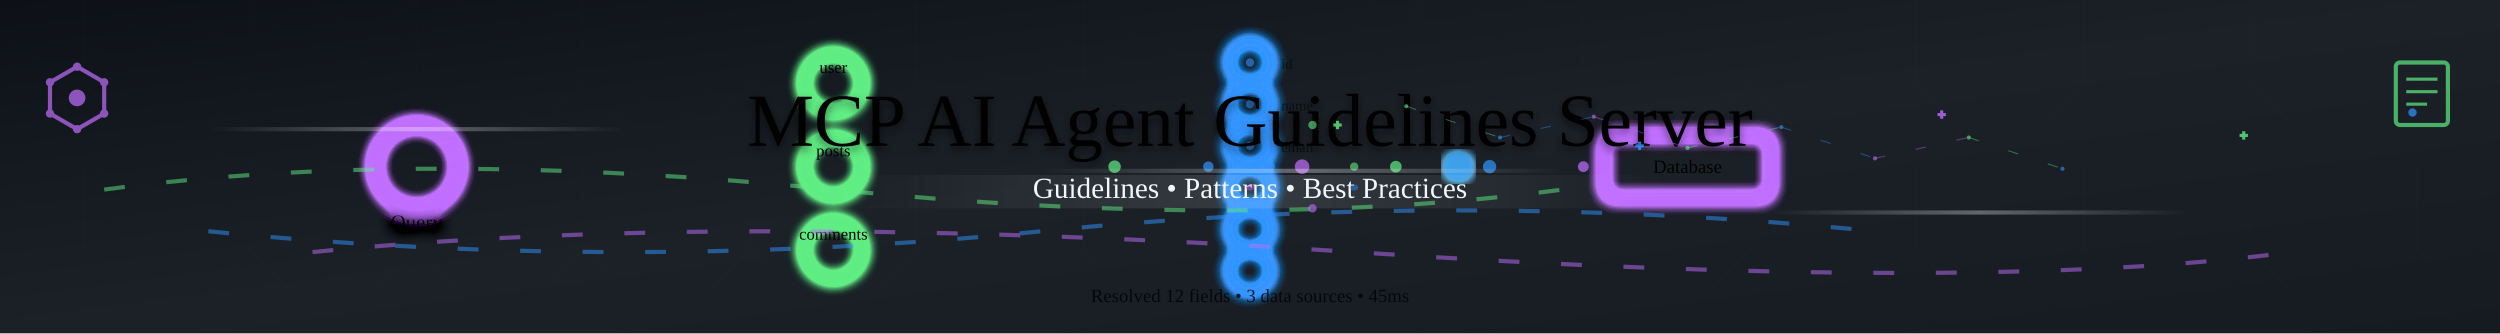
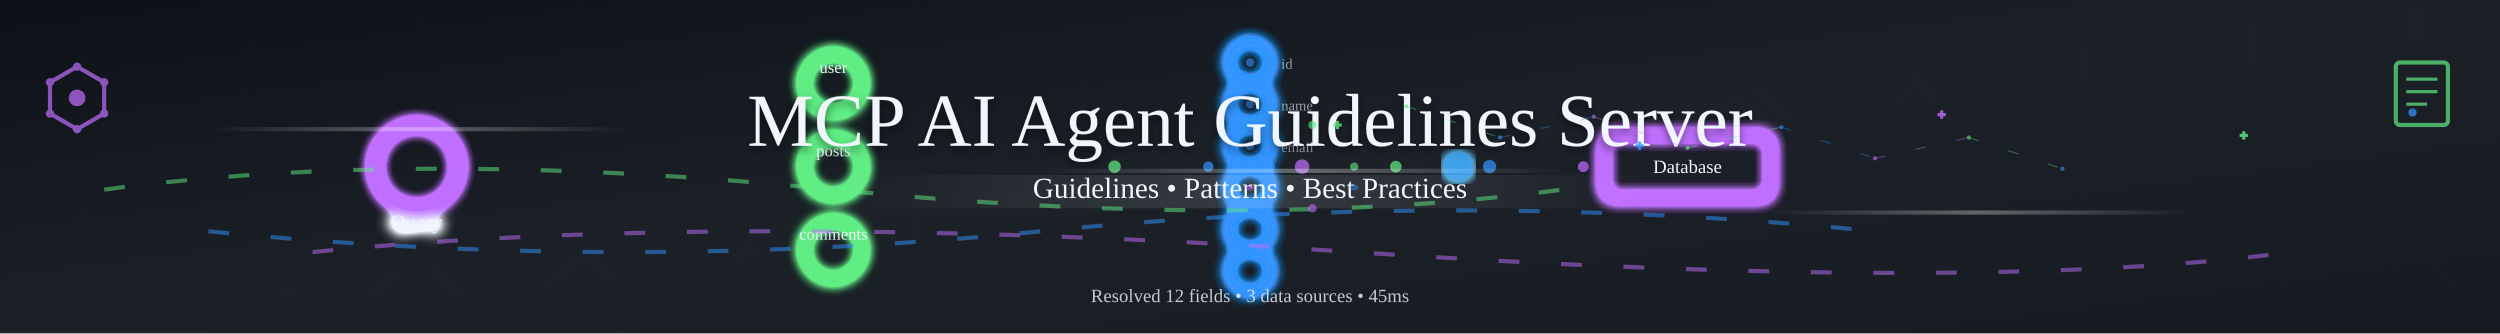
<svg xmlns="http://www.w3.org/2000/svg" width="1200" height="160" viewBox="0 0 1200 160" role="img" aria-label="GraphQL Query Resolution">
  <defs>
    <linearGradient id="bgGraphQLGrad" x1="0%" y1="0%" x2="100%" y2="100%">
      <stop offset="0%" style="stop-color:#0d1117;stop-opacity:1">
        <animate attributeName="stop-color" values="#0d1117;#161b22;#0d1117" dur="5.0s" repeatCount="indefinite" />
      </stop>
      <stop offset="50%" style="stop-color:#1c2128;stop-opacity:1" />
      <stop offset="100%" style="stop-color:#161b22;stop-opacity:1">
        <animate attributeName="stop-color" values="#161b22;#0d1117;#161b22" dur="5.0s" repeatCount="indefinite" />
      </stop>
    </linearGradient>
    <radialGradient id="queryGlow" cx="50%" cy="50%" r="50%">
      <stop offset="0%" style="stop-color:#C06EFF;stop-opacity:1" />
      <stop offset="50%" style="stop-color:#5FED83;stop-opacity:0.6" />
      <stop offset="100%" style="stop-color:#3094FF;stop-opacity:0" />
    </radialGradient>
    <filter id="glow" x="-50%" y="-50%" width="200%" height="200%">
      <feGaussianBlur stdDeviation="3" result="blur" />
      <feColorMatrix in="blur" type="matrix" values="1 0 0 0 0  0 1 0 0 0  0 0 1 0 0  0 0 0 8 0" result="glow" />
      <feMerge>
        <feMergeNode in="glow" />
        <feMergeNode in="SourceGraphic" />
      </feMerge>
    </filter>
    <filter id="dropShadow" x="-50%" y="-50%" width="200%" height="200%">
      <feGaussianBlur in="SourceAlpha" stdDeviation="2" />
      <feOffset dx="0" dy="2" result="offsetblur" />
      <feFlood flood-color="#000000" flood-opacity="0.5" />
      <feComposite in2="offsetblur" operator="in" />
      <feMerge>
        <feMergeNode />
        <feMergeNode in="SourceGraphic" />
      </feMerge>
    </filter>
    <linearGradient id="shine11" x1="0%" y1="0%" x2="100%" y2="0%">
      <stop offset="0%" style="stop-color:#ffffff;stop-opacity:0" />
      <stop offset="50%" style="stop-color:#ffffff;stop-opacity:0.8" />
      <stop offset="100%" style="stop-color:#ffffff;stop-opacity:0" />
      <animate attributeName="x1" values="-100%;200%" dur="1.5s" repeatCount="indefinite" />
      <animate attributeName="x2" values="0%;300%" dur="1.5s" repeatCount="indefinite" />
    </linearGradient>
    <pattern id="treePattern" x="0" y="0" width="80" height="80" patternUnits="userSpaceOnUse">
      <path d="M 40 0 L 40 40 M 40 40 L 20 60 M 40 40 L 60 60" stroke="#30363d" stroke-width="0.5" opacity="0.2" />
    </pattern>
  </defs>
  <style>
    @media (prefers-color-scheme: dark) {
      .text-primary { fill: #f0f6fc; font-family: 'SF Pro Display', -apple-system, BlinkMacSystemFont, 'Segoe UI', 'Roboto', 'Helvetica Neue', Arial, sans-serif; font-weight: 700; letter-spacing: -0.5px; }
      .text-secondary { fill: #c9d1d9; font-family: 'SF Pro Text', -apple-system, BlinkMacSystemFont, 'Segoe UI', 'Roboto', 'Helvetica Neue', Arial, sans-serif; font-weight: 500; letter-spacing: 0.5px; }
    }
    @media (prefers-color-scheme: light) {
      .text-primary { fill: #24292f; font-family: 'SF Pro Display', -apple-system, BlinkMacSystemFont, 'Segoe UI', 'Roboto', 'Helvetica Neue', Arial, sans-serif; font-weight: 700; letter-spacing: -0.5px; }
      .text-secondary { fill: #1f2328; font-family: 'SF Pro Text', -apple-system, BlinkMacSystemFont, 'Segoe UI', 'Roboto', 'Helvetica Neue', Arial, sans-serif; font-weight: 500; letter-spacing: 0.5px; }
    }
    
    .query-node { 
      animation: node-resolve 3.5s cubic-bezier(0.4, 0, 0.2, 1) infinite; 
      transform-origin: center;
    }
    @keyframes node-resolve {
      0%, 100% { opacity: 0.4; transform: scale(2.0); }
      50% { opacity: 1; transform: scale(2.3); }
    }
    
    .resolver-path {
      stroke-dasharray: 200;
      stroke-dashoffset: 200;
      animation: resolve-trace 4s ease-out infinite;
    }
    @keyframes resolve-trace {
      to { stroke-dashoffset: 0; }
    }
    
    .field-pulse {
      animation: field-highlight 2.5s ease-in-out infinite;
    }
    @keyframes field-highlight {
      0%, 100% { opacity: 0.3; }
      50% { opacity: 1; }
    }
    
    .data-fetch {
      animation: fetch-travel 3s linear infinite;
    }
    @keyframes fetch-travel {
      0% { opacity: 0; transform: translateX(0); }
      20% { opacity: 1; }
      80% { opacity: 1; }
      100% { opacity: 0; transform: translateX(600.0px); }
    }
    
    .graphql-logo {
      animation: logo-rotate 20s linear infinite;
      transform-origin: center;
    }
    @keyframes logo-rotate {
      to { transform: rotate(360deg); }
    }
    
    @media (prefers-reduced-motion: reduce) { 
      * { animation: none !important; } 
    }
  
    /* Enhanced header particle effects */
    .h-particle {
      animation: h-particle-rise 5s ease-out infinite;
    }
    @keyframes h-particle-rise {
      0% { opacity: 0; transform: translateY(60px) scale(0); }
      50% { opacity: 1; transform: translateY(30px) scale(2.5); }
      100% { opacity: 0; transform: translateY(0) scale(0); }
    }
    
    .h-sparkle {
      animation: h-sparkle-twinkle 2s ease-in-out infinite;
      transform-origin: center;
    }
    @keyframes h-sparkle-twinkle {
      0%, 100% { opacity: 0; transform: scale(0) rotate(0deg); }
      50% { opacity: 1; transform: scale(3) rotate(180deg); }
    }
    
    /* Energy waves */
    .h-energy {
      stroke-dasharray: 10 20;
      animation: h-energy-pulse 4s linear infinite;
    }
    @keyframes h-energy-pulse {
      to { stroke-dashoffset: -200; }
    }
    
    /* Orbital elements */
    .h-orbit {
      animation: h-orbit-spin 15s linear infinite;
      transform-origin: center;
    }
    @keyframes h-orbit-spin {
      to { transform: rotate(360deg); }
    }
    
    /* Glow intensity */
    .h-glow-intense {
      animation: h-glow-pulse 3s ease-in-out infinite;
    }
    @keyframes h-glow-pulse {
      0%, 100% { filter: drop-shadow(0 0 5px currentColor); opacity: 0.6; }
      50% { filter: drop-shadow(0 0 15px currentColor); opacity: 1; }
    }
    
    /* Beam effect */
    .h-beam {
      animation: h-beam-sweep 5s ease-in-out infinite;
      transform-origin: center;
    }
    @keyframes h-beam-sweep {
      0%, 100% { opacity: 0; transform: scaleX(0); }
      50% { opacity: 0.8; transform: scaleX(4); }
    }
    
    /* Constellation effect */
    .h-star {
      animation: h-star-blink 4s ease-in-out infinite;
    }
    @keyframes h-star-blink {
      0%, 100% { opacity: 0.2; r: 1px; }
      50% { opacity: 1; r: 3px; }
    }
    
    /* Network lines */
    .h-network {
      stroke-dasharray: 5 15;
      animation: h-network-pulse 6s linear infinite;
      opacity: 0.4;
    }
    @keyframes h-network-pulse {
      0%, 100% { opacity: 0.2; }
      50% { opacity: 0.8; stroke-dashoffset: -100; }
    }
    
    </style>
  <rect width="1200" height="160" fill="url(#bgGraphQLGrad)" />
  <rect width="1200" height="160" fill="url(#treePattern)" opacity="0.3" />
  <g filter="url(#glow)">
    <circle class="query-node" cx="200" cy="80" r="20" fill="none" stroke="#C06EFF" stroke-width="3" style="animation-delay: 0s" />
-     <text x="200" y="110" text-anchor="middle" class="text-secondary" font-size="10">Query</text>
+     <text x="200" y="110" text-anchor="middle" class="text-secondary" font-size="10" fill="#f0f6fc">Query</text>
  </g>
  <g filter="url(#glow)">
    <circle class="query-node" cx="400" cy="40" r="14" fill="none" stroke="#5FED83" stroke-width="2" style="animation-delay: 0.5s" />
    <circle class="query-node" cx="400" cy="80" r="14" fill="none" stroke="#5FED83" stroke-width="2" style="animation-delay: 1s" />
    <circle class="query-node" cx="400" cy="120" r="14" fill="none" stroke="#5FED83" stroke-width="2" style="animation-delay: 1.5s" />
    <circle class="query-node" cx="600" cy="30" r="10" fill="none" stroke="#3094FF" stroke-width="1.5" style="animation-delay: 2s" />
    <circle class="query-node" cx="600" cy="50" r="10" fill="none" stroke="#3094FF" stroke-width="1.5" style="animation-delay: 2.5s" />
    <circle class="query-node" cx="600" cy="70" r="10" fill="none" stroke="#3094FF" stroke-width="1.5" style="animation-delay: 3s" />
    <circle class="query-node" cx="600" cy="90" r="10" fill="none" stroke="#3094FF" stroke-width="1.5" style="animation-delay: 3.5s" />
    <circle class="query-node" cx="600" cy="110" r="10" fill="none" stroke="#3094FF" stroke-width="1.5" style="animation-delay: 4s" />
    <circle class="query-node" cx="600" cy="130" r="10" fill="none" stroke="#3094FF" stroke-width="1.5" style="animation-delay: 4.5s" />
    <rect class="query-node" x="770" y="65" width="80" height="30" rx="5" fill="none" stroke="#C06EFF" stroke-width="2" style="animation-delay: 5s" />
  </g>
  <path class="resolver-path" d="M 220 80 L 386 40" fill="none" stroke="#C06EFF" stroke-width="2" opacity="0.4" style="animation-delay: 0s" />
  <path class="resolver-path" d="M 220 80 L 386 80" fill="none" stroke="#C06EFF" stroke-width="2" opacity="0.4" style="animation-delay: 0.5s" />
  <path class="resolver-path" d="M 220 80 L 386 120" fill="none" stroke="#C06EFF" stroke-width="2" opacity="0.4" style="animation-delay: 1s" />
  <path class="resolver-path" d="M 414 40 L 590 30" fill="none" stroke="#5FED83" stroke-width="1.5" opacity="0.4" style="animation-delay: 1.5s" />
  <path class="resolver-path" d="M 414 40 L 590 50" fill="none" stroke="#5FED83" stroke-width="1.5" opacity="0.4" style="animation-delay: 2s" />
  <path class="resolver-path" d="M 414 80 L 590 70" fill="none" stroke="#5FED83" stroke-width="1.5" opacity="0.4" style="animation-delay: 2.5s" />
  <path class="resolver-path" d="M 414 80 L 590 90" fill="none" stroke="#5FED83" stroke-width="1.5" opacity="0.4" style="animation-delay: 3s" />
  <path class="resolver-path" d="M 414 120 L 590 110" fill="none" stroke="#5FED83" stroke-width="1.5" opacity="0.4" style="animation-delay: 3.5s" />
  <path class="resolver-path" d="M 414 120 L 590 130" fill="none" stroke="#5FED83" stroke-width="1.5" opacity="0.4" style="animation-delay: 4s" />
  <path class="resolver-path" d="M 610 80 L 770 80" fill="none" stroke="#3094FF" stroke-width="2" opacity="0.4" style="animation-delay: 4.5s" />
  <g class="data-fetch" style="animation-delay: 0s">
    <circle cx="700" cy="80" r="4" fill="#C06EFF" opacity="0.8" filter="url(#glow)" />
  </g>
  <g class="data-fetch" style="animation-delay: 1.5s">
    <circle cx="700" cy="80" r="4" fill="#5FED83" opacity="0.8" filter="url(#glow)" />
  </g>
  <g class="data-fetch" style="animation-delay: 3s">
    <circle cx="700" cy="80" r="4" fill="#3094FF" opacity="0.8" filter="url(#glow)" />
  </g>
-   <text x="400" y="35" text-anchor="middle" class="text-secondary" font-size="8">user</text>
-   <text x="400" y="75" text-anchor="middle" class="text-secondary" font-size="8">posts</text>
-   <text x="400" y="115" text-anchor="middle" class="text-secondary" font-size="8">comments</text>
-   <text x="810" y="83" text-anchor="middle" class="text-secondary" font-size="9">Database</text>
+   <text x="400" y="35" text-anchor="middle" class="text-secondary" font-size="8" fill="#f0f6fc">user</text>
+   <text x="400" y="75" text-anchor="middle" class="text-secondary" font-size="8" fill="#f0f6fc">posts</text>
+   <text x="400" y="115" text-anchor="middle" class="text-secondary" font-size="8" fill="#f0f6fc">comments</text>
+   <text x="810" y="83" text-anchor="middle" class="text-secondary" font-size="9" fill="#f0f6fc">Database</text>
  <g opacity="0.6">
    <circle class="field-pulse" cx="600" cy="30" r="2" fill="#3094FF" style="animation-delay: 0s" />
-     <text x="615" y="33" class="text-secondary" font-size="7">id</text>
+     <text x="615" y="33" class="text-secondary" font-size="7" fill="#f0f6fc">id</text>
    <circle class="field-pulse" cx="600" cy="50" r="2" fill="#3094FF" style="animation-delay: 0.5s" />
-     <text x="615" y="53" class="text-secondary" font-size="7">name</text>
+     <text x="615" y="53" class="text-secondary" font-size="7" fill="#f0f6fc">name</text>
    <circle class="field-pulse" cx="600" cy="70" r="2" fill="#3094FF" style="animation-delay: 1s" />
-     <text x="615" y="73" class="text-secondary" font-size="7">email</text>
+     <text x="615" y="73" class="text-secondary" font-size="7" fill="#f0f6fc">email</text>
  </g>
  <g class="graphql-logo" transform="translate(37, 47)" opacity="0.7">
    <path d="M 0,-15 L 13,-7.5 L 13,7.5 L 0,15 L -13,7.5 L -13,-7.5 Z" fill="none" stroke="#C06EFF" stroke-width="2" />
    <circle cx="0" cy="0" r="4" fill="#C06EFF" />
    <circle cx="0" cy="-15" r="2" fill="#C06EFF" />
    <circle cx="13" cy="-7.5" r="2" fill="#C06EFF" />
    <circle cx="13" cy="7.5" r="2" fill="#C06EFF" />
    <circle cx="0" cy="15" r="2" fill="#C06EFF" />
    <circle cx="-13" cy="7.5" r="2" fill="#C06EFF" />
    <circle cx="-13" cy="-7.5" r="2" fill="#C06EFF" />
  </g>
  <g transform="translate(1150, 30)" opacity="0.7">
    <rect x="0" y="0" width="25" height="30" rx="2" fill="none" stroke="#5FED83" stroke-width="2" />
    <line x1="5" y1="8" x2="20" y2="8" stroke="#5FED83" stroke-width="1.5" />
    <line x1="5" y1="14" x2="20" y2="14" stroke="#5FED83" stroke-width="1.5" />
    <line x1="5" y1="20" x2="15" y2="20" stroke="#5FED83" stroke-width="1.5" />
    <circle cx="8" cy="24" r="2" fill="#3094FF" />
  </g>
-   <text x="600" y="145" text-anchor="middle" class="text-secondary" font-size="9" opacity="0.8">Resolved 12 fields • 3 data sources • 45ms</text>
-   <text x="600" y="70" text-anchor="middle" class="text-primary" font-size="36" filter="url(#dropShadow)">MCP AI Agent Guidelines Server</text>
+   <text x="600" y="145" text-anchor="middle" class="text-secondary" font-size="9" opacity="0.8" fill="#f0f6fc">Resolved 12 fields • 3 data sources • 45ms</text>
+   <text x="600" y="70" text-anchor="middle" class="text-primary" font-size="36" filter="url(#dropShadow)" fill="#f0f6fc">MCP AI Agent Guidelines Server</text>
  <text x="600" y="95" text-anchor="middle" class="subtitle text-secondary" font-size="14" fill="#f0f6fc">Guidelines • Patterns • Best Practices</text>
  <rect x="400" y="84" width="400" height="16" fill="url(#shine11)" opacity="0.15" />
  <g opacity="0.7">
    <circle class="h-particle" cx="535" cy="80" r="3" fill="#5FED83" style="animation-delay: 0s" />
    <circle class="h-particle" cx="580" cy="80" r="2.5" fill="#3094FF" style="animation-delay: 0.7s" />
    <circle class="h-particle" cx="625" cy="80" r="3.5" fill="#C06EFF" style="animation-delay: 1.4s" />
    <circle class="h-particle" cx="670" cy="80" r="2.8" fill="#5FED83" style="animation-delay: 2.1s" />
    <circle class="h-particle" cx="715" cy="80" r="3.2" fill="#3094FF" style="animation-delay: 2.8s" />
    <circle class="h-particle" cx="760" cy="80" r="2.6" fill="#C06EFF" style="animation-delay: 3.5s" />
  </g>
  <g opacity="0.8">
    <path class="h-sparkle" d="M 640 60 L 644 60 M 642 58 L 642 62" stroke="#5FED83" stroke-width="1.5" style="animation-delay: 0s" />
    <path class="h-sparkle" d="M 785 70 L 789 70 M 787 68 L 787 72" stroke="#3094FF" stroke-width="1.5" style="animation-delay: 0.5s" />
    <path class="h-sparkle" d="M 930 55 L 934 55 M 932 53 L 932 57" stroke="#C06EFF" stroke-width="1.5" style="animation-delay: 1s" />
    <path class="h-sparkle" d="M 1075 65 L 1079 65 M 1077 63 L 1077 67" stroke="#5FED83" stroke-width="1.5" style="animation-delay: 1.5s" />
  </g>
  <g opacity="0.5">
    <path class="h-energy" d="M 50 91 Q 200 71, 400 91 T 750 91" stroke="#5FED83" stroke-width="2" fill="none" style="animation-delay: 0s" />
    <path class="h-energy" d="M 100 111 Q 300 131, 500 111 T 900 111" stroke="#3094FF" stroke-width="2" fill="none" style="animation-delay: 1s" />
    <path class="h-energy" d="M 150 121 Q 350 101, 650 121 T 1100 121" stroke="#C06EFF" stroke-width="2" fill="none" style="animation-delay: 2s" />
  </g>
  <g opacity="0.6">
    <g class="h-orbit" transform="translate(630, 80)">
      <circle cx="20" cy="0" r="2" fill="#5FED83" />
      <circle cx="-20" cy="0" r="2" fill="#3094FF" />
      <circle cx="0" cy="20" r="2" fill="#C06EFF" />
      <circle cx="0" cy="-20" r="2" fill="#5FED83" />
    </g>
    <g class="h-orbit" transform="translate(625, 90)" style="animation-direction: reverse; animation-duration: 20s;">
      <ellipse cx="25" cy="0" rx="2" ry="1.5" fill="#3094FF" opacity="0.7" />
      <ellipse cx="-25" cy="0" rx="2" ry="1.5" fill="#C06EFF" opacity="0.7" />
    </g>
  </g>
  <g opacity="0.4">
    <rect class="h-beam" x="100" y="61" width="200" height="2" fill="url(#shine11)" style="animation-delay: 0s" />
    <rect class="h-beam" x="500" y="81" width="250" height="2" fill="url(#shine11)" style="animation-delay: 1.5s" />
    <rect class="h-beam" x="850" y="101" width="200" height="2" fill="url(#shine11)" style="animation-delay: 3s" />
  </g>
  <g class="h-glow-intense" opacity="0.6">
    <circle class="h-star" cx="675" cy="51" r="1" fill="#5FED83" style="animation-delay: 0s" />
    <circle class="h-star" cx="720" cy="66" r="1" fill="#3094FF" style="animation-delay: 0.4s" />
    <circle class="h-star" cx="765" cy="56" r="1" fill="#C06EFF" style="animation-delay: 0.8s" />
    <circle class="h-star" cx="810" cy="71" r="1" fill="#5FED83" style="animation-delay: 1.2s" />
    <circle class="h-star" cx="855" cy="61" r="1" fill="#3094FF" style="animation-delay: 1.6s" />
    <circle class="h-star" cx="900" cy="76" r="1" fill="#C06EFF" style="animation-delay: 2s" />
    <circle class="h-star" cx="945" cy="66" r="1" fill="#5FED83" style="animation-delay: 2.4s" />
    <circle class="h-star" cx="990" cy="81" r="1" fill="#3094FF" style="animation-delay: 2.8s" />
  </g>
  <g class="h-network">
    <line x1="675" y1="51" x2="720" y2="66" stroke="#5FED83" stroke-width="0.5" />
    <line x1="720" y1="66" x2="765" y2="56" stroke="#3094FF" stroke-width="0.5" />
    <line x1="765" y1="56" x2="810" y2="71" stroke="#C06EFF" stroke-width="0.5" />
    <line x1="810" y1="71" x2="855" y2="61" stroke="#5FED83" stroke-width="0.5" />
    <line x1="855" y1="61" x2="900" y2="76" stroke="#3094FF" stroke-width="0.5" />
    <line x1="900" y1="76" x2="945" y2="66" stroke="#C06EFF" stroke-width="0.5" />
    <line x1="945" y1="66" x2="990" y2="81" stroke="#5FED83" stroke-width="0.5" />
  </g>
</svg>
